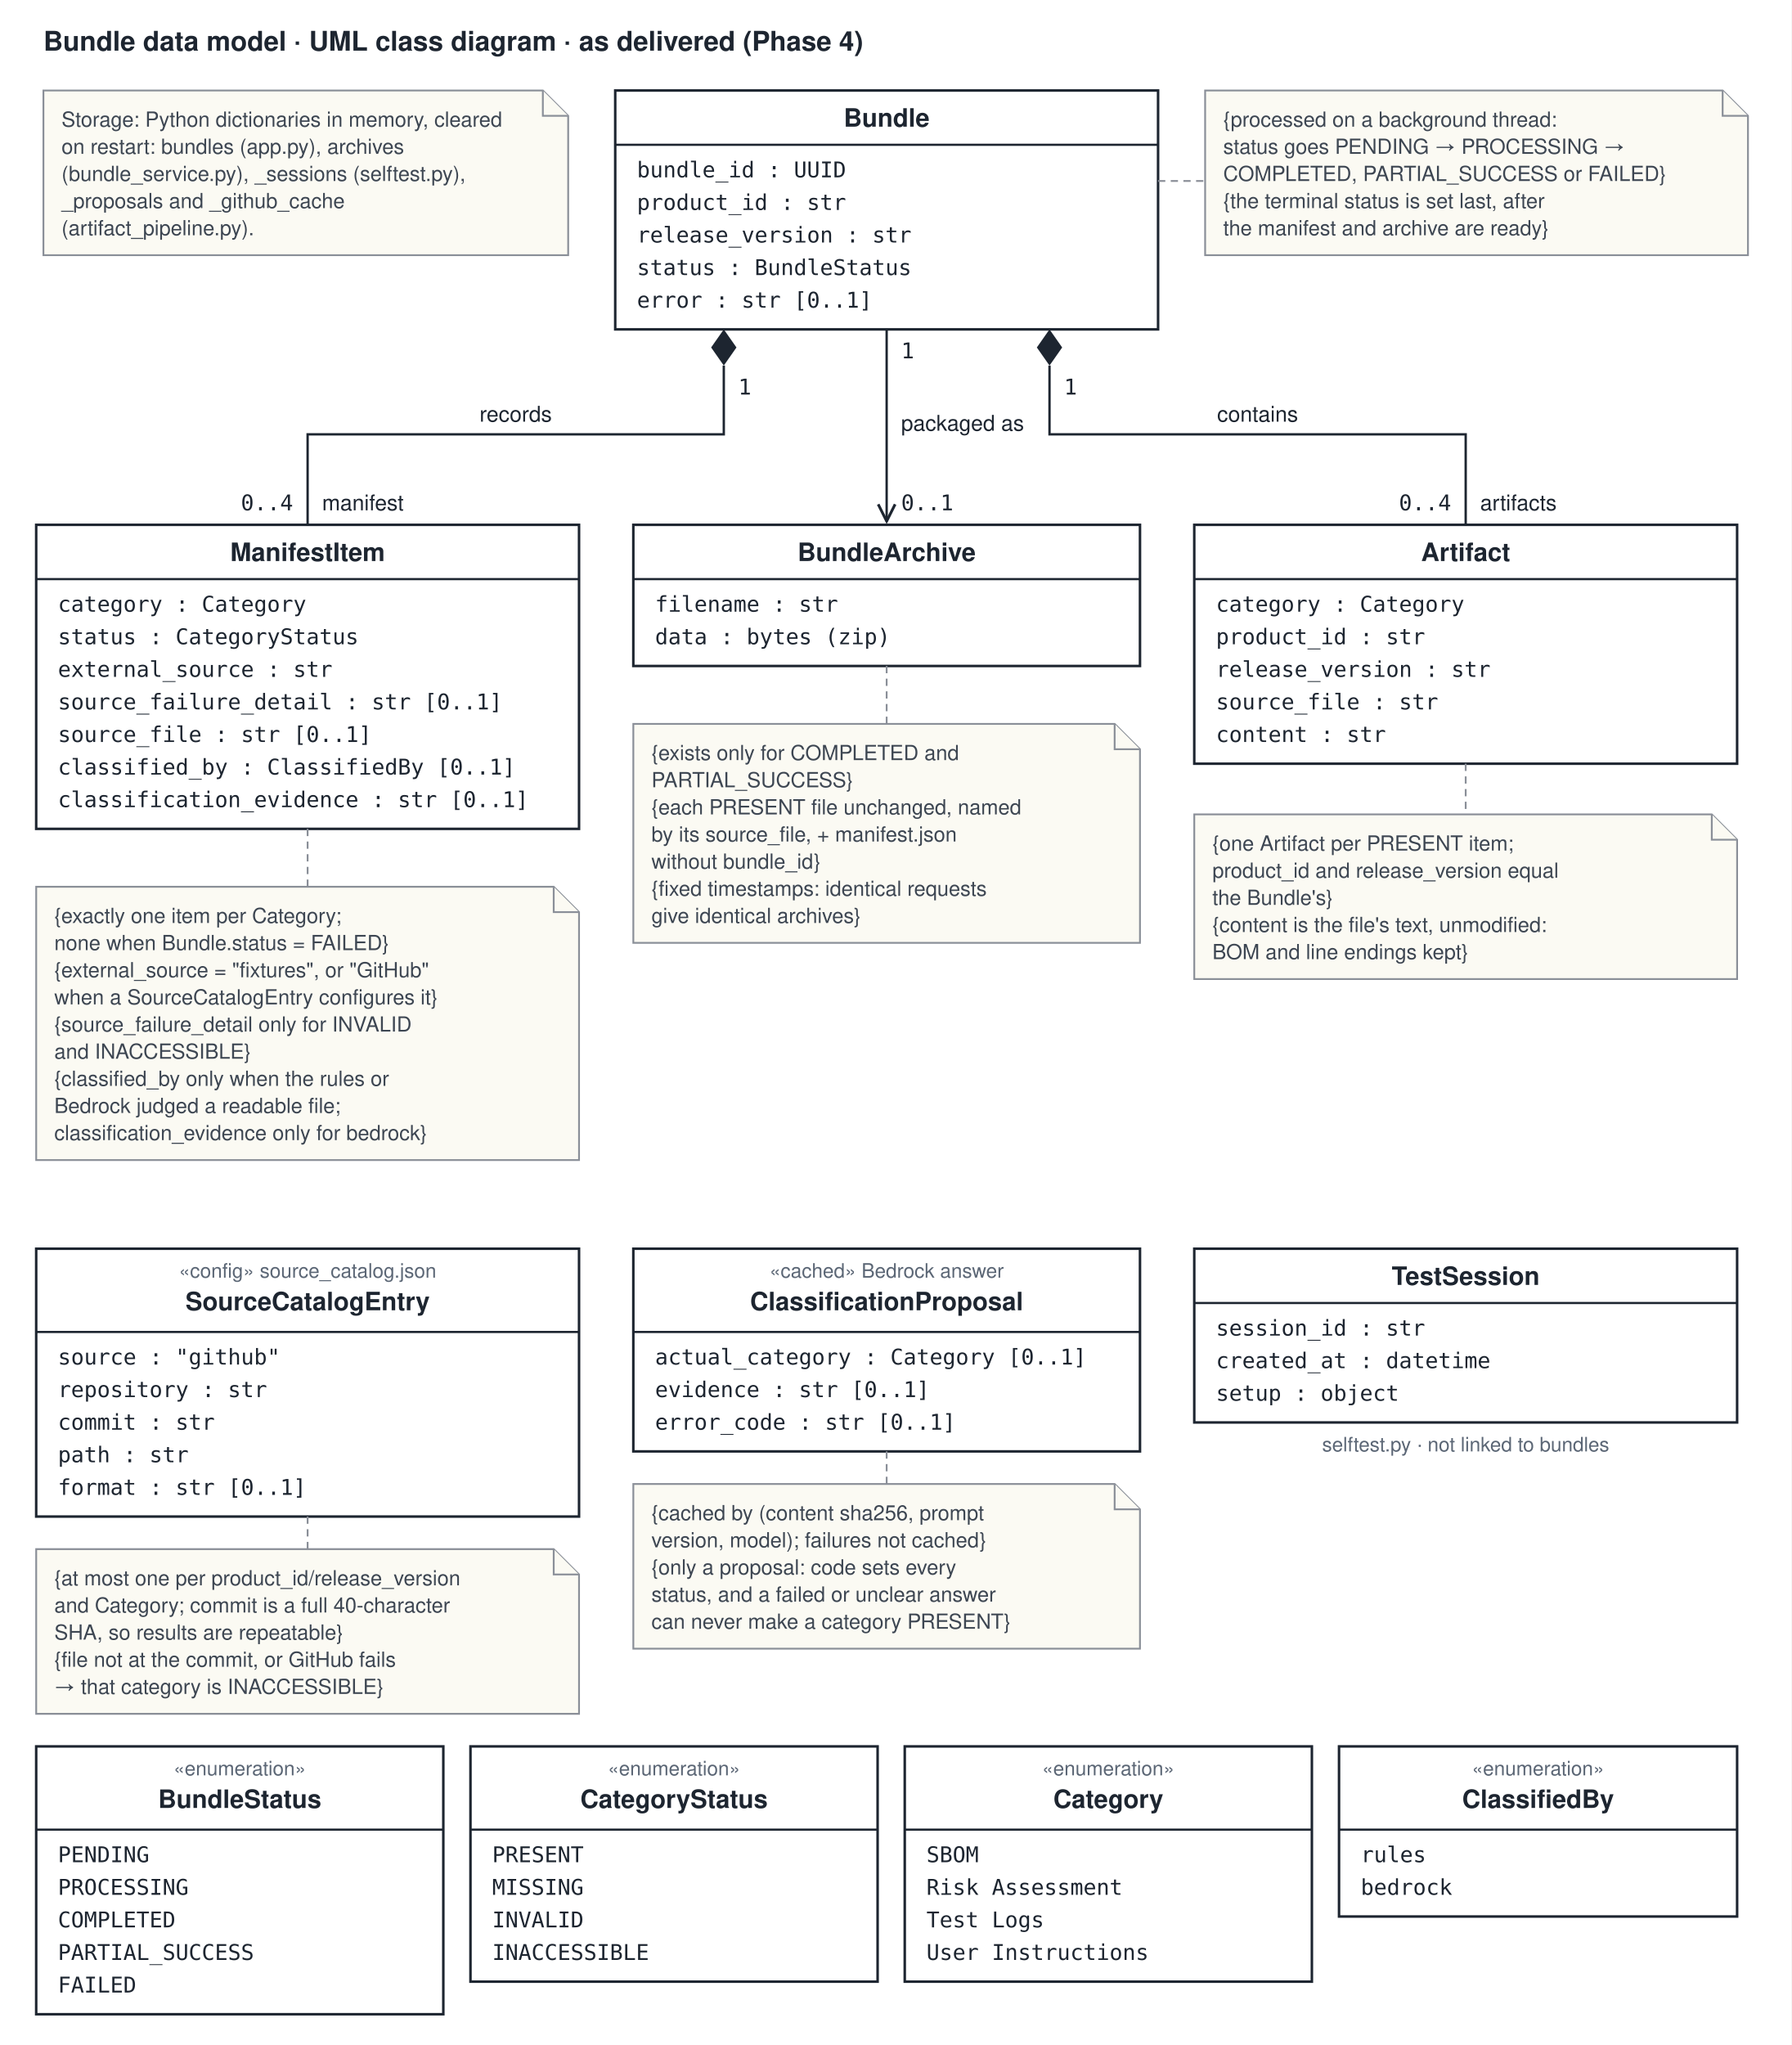
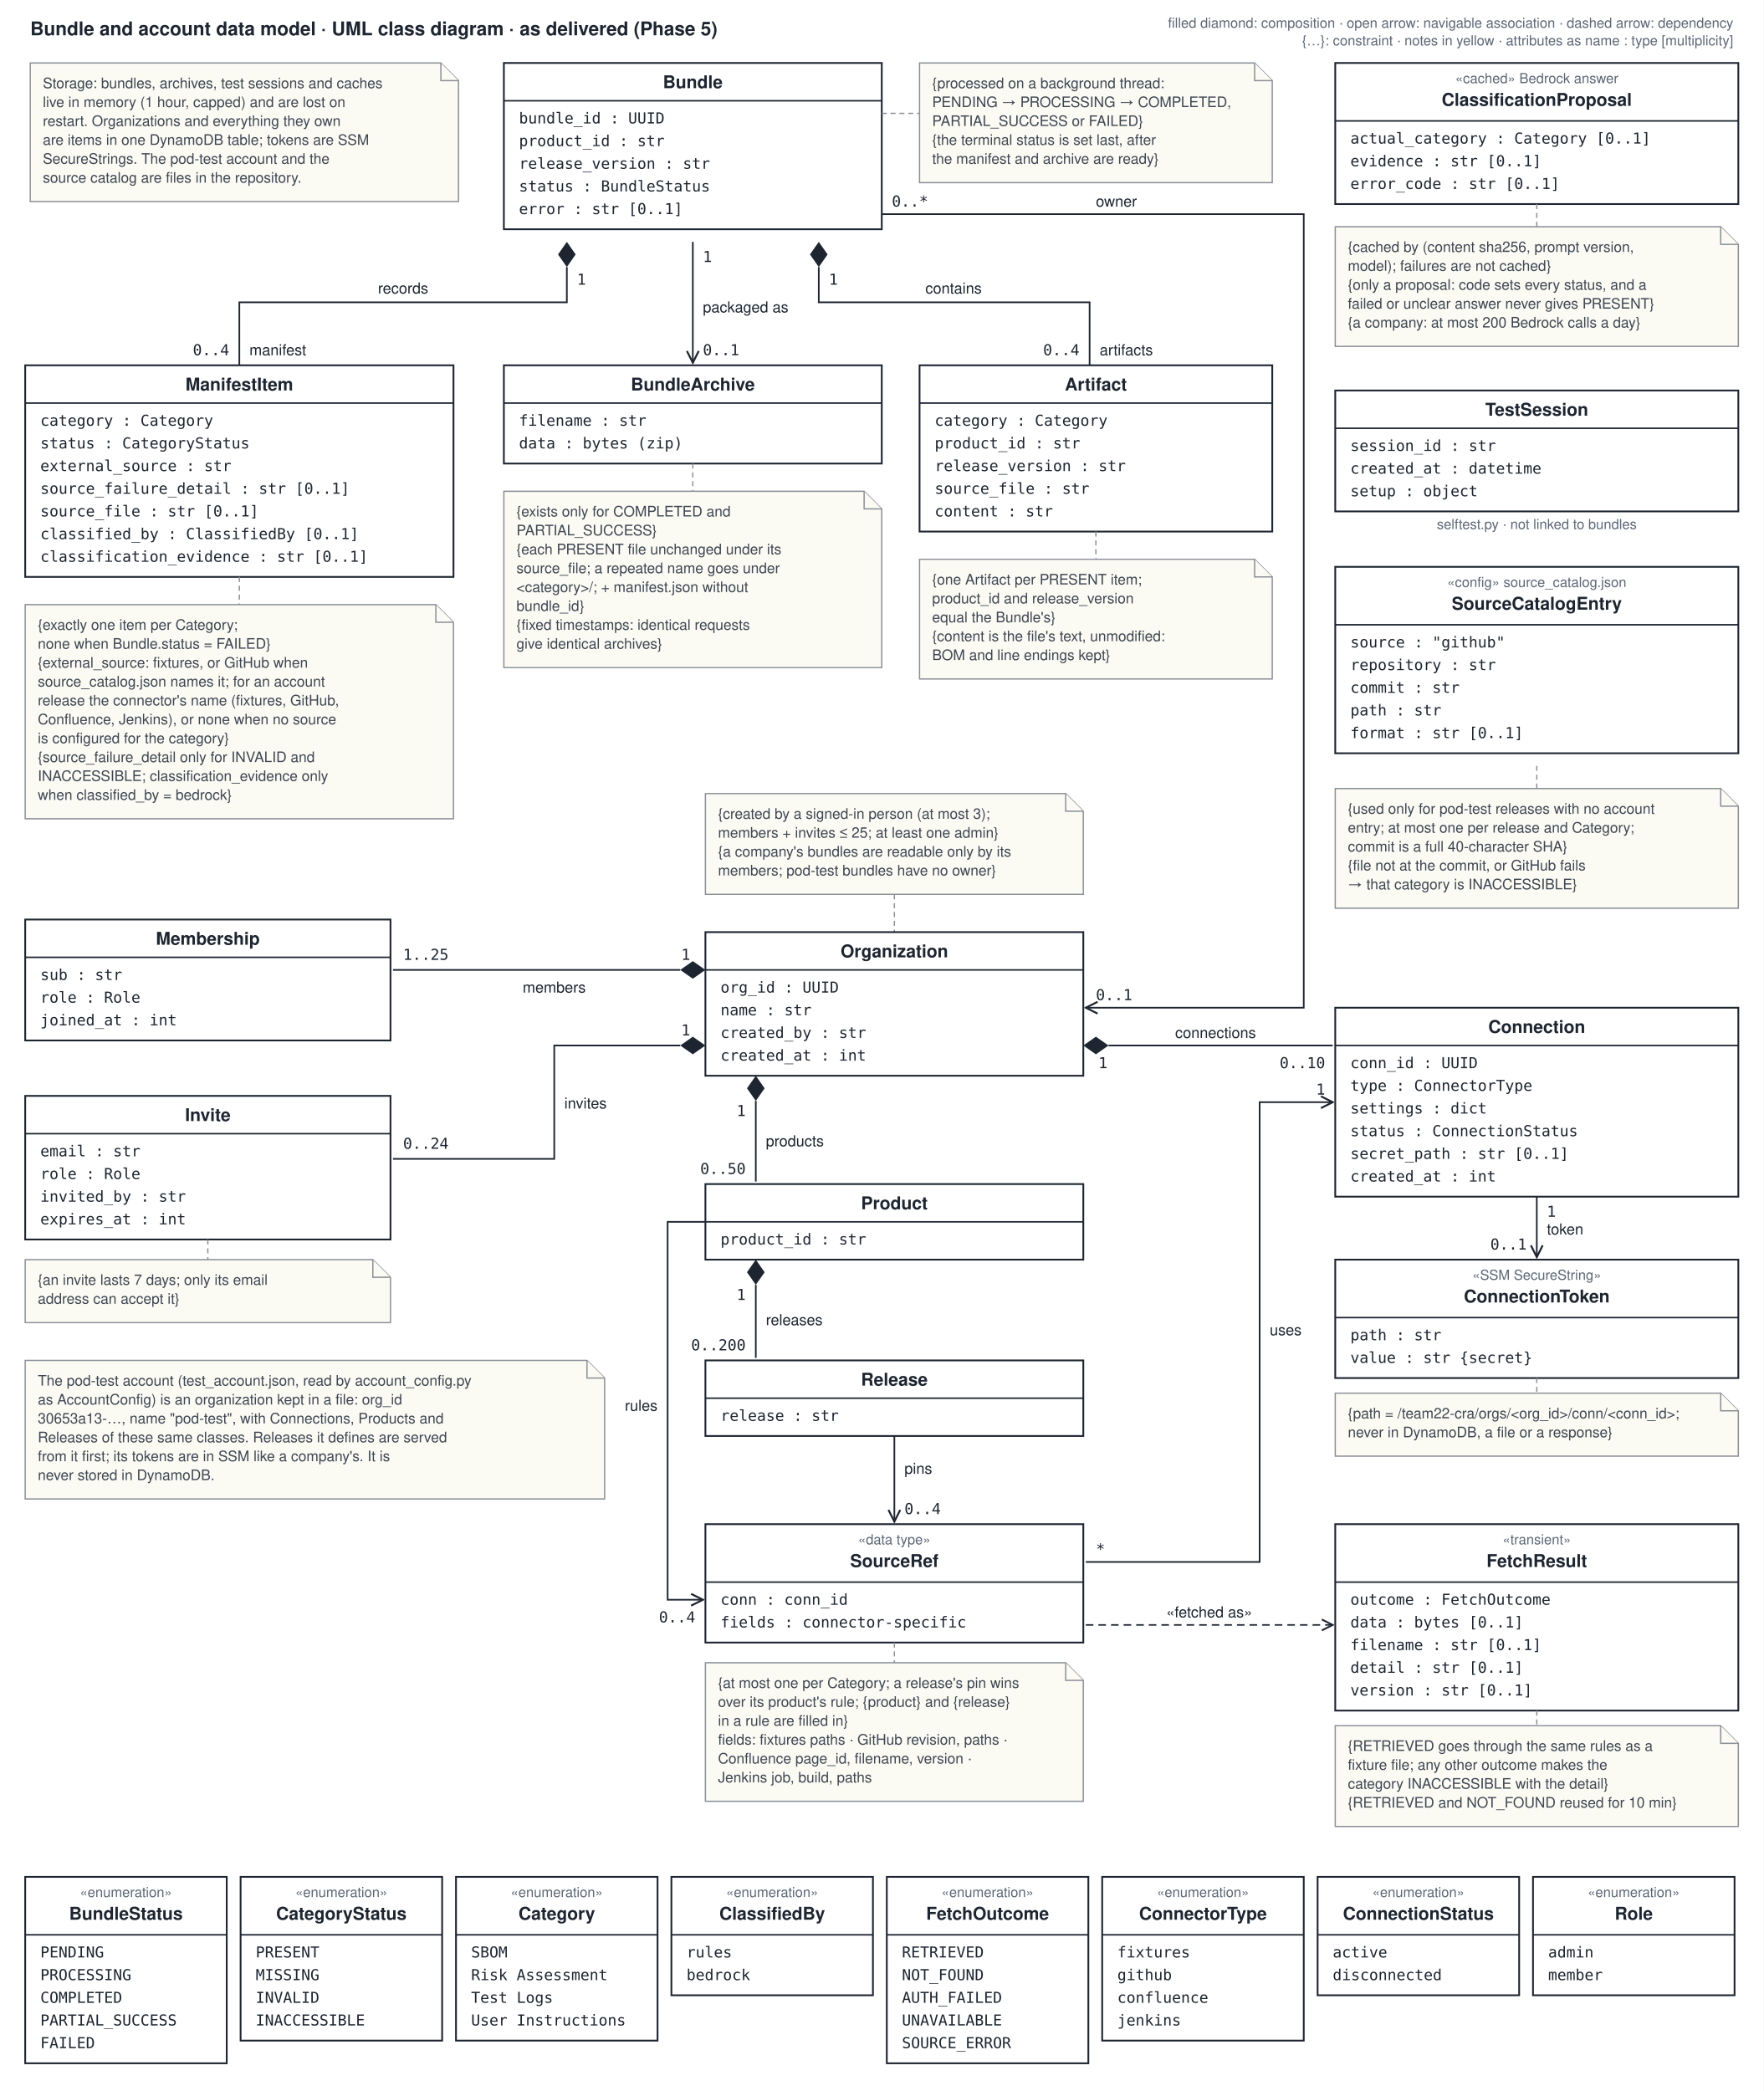
- <svg xmlns="http://www.w3.org/2000/svg" viewBox="0 0 990 1130" width="990" height="1130" font-family="Helvetica, Arial, sans-serif">
+ <svg xmlns="http://www.w3.org/2000/svg" viewBox="0 0 1400 1660" width="1400" height="1660" font-family="Helvetica, Arial, sans-serif">
  <defs>
    <marker id="open" viewBox="0 0 10 10" refX="9" refY="5" markerWidth="9" markerHeight="9" orient="auto-start-reverse">
      <path d="M1,1 L9,5 L1,9" fill="none" stroke="#1d2530" stroke-width="1.3" />
    </marker>
  </defs>
  <style>
    .cls { fill: #ffffff; stroke: #1d2530; stroke-width: 1.4; }
    .div { stroke: #1d2530; stroke-width: 1.2; }
    .note { fill: #fbfaf3; stroke: #8a8f98; stroke-width: 1; }
    .e { stroke: #1d2530; stroke-width: 1.3; fill: none; }
    .dash { stroke: #8a8f98; stroke-width: 1; stroke-dasharray: 4 3; fill: none; }
+     .dep { stroke: #1d2530; stroke-width: 1.2; stroke-dasharray: 6 4; fill: none; }
    .name { font-size: 14px; font-weight: bold; fill: #1d2530; }
    .st { font-size: 11px; fill: #5b6675; }
    .a { font-family: Menlo, Consolas, monospace; font-size: 12px; fill: #1d2530; }
    .n { font-size: 11.5px; fill: #3d4652; }
    .lbl { font-size: 12px; fill: #1d2530; }
    .mul { font-size: 12px; fill: #1d2530; font-family: Menlo, Consolas, monospace; }
    .title { font-size: 15px; font-weight: bold; fill: #1d2530; }
    .ink { fill: #1d2530; }
-   </style>
-   <rect width="990" height="1130" fill="#ffffff" />
-   <text class="title" x="24" y="28">Bundle data model · UML class diagram · as delivered (Phase 4)</text>
+ </style>
+   <rect width="1400" height="1660" fill="#ffffff" />
+   <text class="title" x="24" y="28">Bundle and account data model · UML class diagram · as delivered (Phase 5)</text>
+   <text class="st" x="1376" y="22" text-anchor="end">filled diamond: composition · open arrow: navigable association · dashed arrow: dependency</text>
+   <text class="st" x="1376" y="36" text-anchor="end">{…}: constraint · notes in yellow · attributes as name : type [multiplicity]</text>
  <g transform="translate(0,40)">
-     <path class="note" d="M24,10 H300 L314,24 V101 H24 Z" />
-     <path class="note" d="M300,10 V24 H314" fill="none" />
-     <text class="n" x="34" y="30">Storage: Python dictionaries in memory, cleared</text>
-     <text class="n" x="34" y="45">on restart: bundles (app.py), archives</text>
-     <text class="n" x="34" y="60">(bundle_service.py), _sessions (selftest.py),</text>
-     <text class="n" x="34" y="75">_proposals and _github_cache</text>
-     <text class="n" x="34" y="90">(artifact_pipeline.py).</text>
-     <rect class="cls" x="340" y="10" width="300" height="132" />
-     <line class="div" x1="340" y1="40" x2="640" y2="40" />
-     <text class="name" x="490.0" y="30" text-anchor="middle">Bundle</text>
-     <text class="a" x="352" y="58">bundle_id : UUID</text>
-     <text class="a" x="352" y="76">product_id : str</text>
-     <text class="a" x="352" y="94">release_version : str</text>
-     <text class="a" x="352" y="112">status : BundleStatus</text>
-     <text class="a" x="352" y="130">error : str [0..1]</text>
-     <path class="note" d="M666,10 H952 L966,24 V101 H666 Z" />
-     <path class="note" d="M952,10 V24 H966" fill="none" />
-     <text class="n" x="676" y="30">{processed on a background thread:</text>
-     <text class="n" x="676" y="45">status goes PENDING → PROCESSING →</text>
-     <text class="n" x="676" y="60">COMPLETED, PARTIAL_SUCCESS or FAILED}</text>
-     <text class="n" x="676" y="75">{the terminal status is set last, after</text>
-     <text class="n" x="676" y="90">the manifest and archive are ready}</text>
-     <line class="dash" x1="640" y1="60" x2="666" y2="60" />
-     <polygon class="ink" points="400,142 407,152 400,162 393,152" />
-     <polyline class="e" points="400,162 400,200 170,200 170,250" />
-     <text class="lbl" x="285" y="193" text-anchor="middle">records</text>
-     <text class="mul" x="408" y="178">1</text>
-     <text class="mul" x="162" y="242" text-anchor="end">0..4</text>
-     <text class="lbl" x="178" y="242">manifest</text>
-     <polygon class="ink" points="580,142 587,152 580,162 573,152" />
-     <polyline class="e" points="580,162 580,200 810,200 810,250" />
-     <text class="lbl" x="695" y="193" text-anchor="middle">contains</text>
-     <text class="mul" x="588" y="178">1</text>
-     <text class="mul" x="802" y="242" text-anchor="end">0..4</text>
-     <text class="lbl" x="818" y="242">artifacts</text>
-     <line class="e" x1="490" y1="142" x2="490" y2="248" marker-end="url(#open)" />
-     <text class="mul" x="498" y="158">1</text>
-     <text class="lbl" x="498" y="198">packaged as</text>
-     <text class="mul" x="498" y="242">0..1</text>
-     <rect class="cls" x="20" y="250" width="300" height="168" />
-     <line class="div" x1="20" y1="280" x2="320" y2="280" />
-     <text class="name" x="170.0" y="270" text-anchor="middle">ManifestItem</text>
+     <path class="note" d="M24,10 H350 L364,24 V120 H24 Z" />
+     <path class="note" d="M350,10 V24 H364" fill="none" />
+     <text class="n" x="34" y="30">Storage: bundles, archives, test sessions and caches</text>
+     <text class="n" x="34" y="45">live in memory (1 hour, capped) and are lost on</text>
+     <text class="n" x="34" y="60">restart. Organizations and everything they own</text>
+     <text class="n" x="34" y="75">are items in one DynamoDB table; tokens are SSM</text>
+     <text class="n" x="34" y="90">SecureStrings. The pod-test account and the</text>
+     <text class="n" x="34" y="105">source catalog are files in the repository.</text>
+     <rect class="cls" x="400" y="10" width="300" height="132" />
+     <line class="div" x1="400" y1="40" x2="700" y2="40" />
+     <text class="name" x="550" y="30" text-anchor="middle">Bundle</text>
+     <text class="a" x="412" y="58">bundle_id : UUID</text>
+     <text class="a" x="412" y="76">product_id : str</text>
+     <text class="a" x="412" y="94">release_version : str</text>
+     <text class="a" x="412" y="112">status : BundleStatus</text>
+     <text class="a" x="412" y="130">error : str [0..1]</text>
+     <path class="note" d="M730,10 H996 L1010,24 V105 H730 Z" />
+     <path class="note" d="M996,10 V24 H1010" fill="none" />
+     <text class="n" x="740" y="30">{processed on a background thread:</text>
+     <text class="n" x="740" y="45">PENDING → PROCESSING → COMPLETED,</text>
+     <text class="n" x="740" y="60">PARTIAL_SUCCESS or FAILED}</text>
+     <text class="n" x="740" y="75">{the terminal status is set last, after</text>
+     <text class="n" x="740" y="90">the manifest and archive are ready}</text>
+     <line class="dash" x1="700" y1="50" x2="730" y2="50" />
+     <polygon class="ink" points="450,152 443,162 450,172 457,162" />
+     <polyline class="e" points="450,172 450,200 190,200 190,250" />
+     <text class="lbl" x="320" y="193" text-anchor="middle">records</text>
+     <text class="mul" x="458" y="186">1</text>
+     <text class="mul" x="182" y="242" text-anchor="end">0..4</text>
+     <text class="lbl" x="198" y="242">manifest</text>
+     <polygon class="ink" points="650,152 643,162 650,172 657,162" />
+     <polyline class="e" points="650,172 650,200 865,200 865,250" />
+     <text class="lbl" x="757" y="193" text-anchor="middle">contains</text>
+     <text class="mul" x="658" y="186">1</text>
+     <text class="mul" x="857" y="242" text-anchor="end">0..4</text>
+     <text class="lbl" x="873" y="242">artifacts</text>
+     <polyline class="e" points="550,152 550,248" marker-end="url(#open)" />
+     <text class="mul" x="558" y="168">1</text>
+     <text class="lbl" x="558" y="208">packaged as</text>
+     <text class="mul" x="558" y="242">0..1</text>
+     <rect class="cls" x="20" y="250" width="340" height="168" />
+     <line class="div" x1="20" y1="280" x2="360" y2="280" />
+     <text class="name" x="190" y="270" text-anchor="middle">ManifestItem</text>
    <text class="a" x="32" y="298">category : Category</text>
    <text class="a" x="32" y="316">status : CategoryStatus</text>
    <text class="a" x="32" y="334">external_source : str</text>
    <text class="a" x="32" y="352">source_failure_detail : str [0..1]</text>
    <text class="a" x="32" y="370">source_file : str [0..1]</text>
    <text class="a" x="32" y="388">classified_by : ClassifiedBy [0..1]</text>
    <text class="a" x="32" y="406">classification_evidence : str [0..1]</text>
-     <rect class="cls" x="350" y="250" width="280" height="78" />
-     <line class="div" x1="350" y1="280" x2="630" y2="280" />
-     <text class="name" x="490.0" y="270" text-anchor="middle">BundleArchive</text>
-     <text class="a" x="362" y="298">filename : str</text>
-     <text class="a" x="362" y="316">data : bytes (zip)</text>
-     <rect class="cls" x="660" y="250" width="300" height="132" />
-     <line class="div" x1="660" y1="280" x2="960" y2="280" />
-     <text class="name" x="810.0" y="270" text-anchor="middle">Artifact</text>
-     <text class="a" x="672" y="298">category : Category</text>
-     <text class="a" x="672" y="316">product_id : str</text>
-     <text class="a" x="672" y="334">release_version : str</text>
-     <text class="a" x="672" y="352">source_file : str</text>
-     <text class="a" x="672" y="370">content : str</text>
-     <line class="dash" x1="170" y1="418" x2="170" y2="450" />
-     <path class="note" d="M20,450 H306 L320,464 V601 H20 Z" />
-     <path class="note" d="M306,450 V464 H320" fill="none" />
-     <text class="n" x="30" y="470">{exactly one item per Category;</text>
-     <text class="n" x="30" y="485">none when Bundle.status = FAILED}</text>
-     <text class="n" x="30" y="500">{external_source = "fixtures", or "GitHub"</text>
-     <text class="n" x="30" y="515">when a SourceCatalogEntry configures it}</text>
-     <text class="n" x="30" y="530">{source_failure_detail only for INVALID</text>
-     <text class="n" x="30" y="545">and INACCESSIBLE}</text>
-     <text class="n" x="30" y="560">{classified_by only when the rules or</text>
-     <text class="n" x="30" y="575">Bedrock judged a readable file;</text>
-     <text class="n" x="30" y="590">classification_evidence only for bedrock}</text>
-     <line class="dash" x1="490" y1="328" x2="490" y2="360" />
-     <path class="note" d="M350,360 H616 L630,374 V481 H350 Z" />
-     <path class="note" d="M616,360 V374 H630" fill="none" />
-     <text class="n" x="360" y="380">{exists only for COMPLETED and</text>
-     <text class="n" x="360" y="395">PARTIAL_SUCCESS}</text>
-     <text class="n" x="360" y="410">{each PRESENT file unchanged, named</text>
-     <text class="n" x="360" y="425">by its source_file, + manifest.json</text>
-     <text class="n" x="360" y="440">without bundle_id}</text>
-     <text class="n" x="360" y="455">{fixed timestamps: identical requests</text>
-     <text class="n" x="360" y="470">give identical archives}</text>
-     <line class="dash" x1="810" y1="382" x2="810" y2="410" />
-     <path class="note" d="M660,410 H946 L960,424 V501 H660 Z" />
-     <path class="note" d="M946,410 V424 H960" fill="none" />
-     <text class="n" x="670" y="430">{one Artifact per PRESENT item;</text>
-     <text class="n" x="670" y="445">product_id and release_version equal</text>
-     <text class="n" x="670" y="460">the Bundle's}</text>
-     <text class="n" x="670" y="475">{content is the file's text, unmodified:</text>
-     <text class="n" x="670" y="490">BOM and line endings kept}</text>
-     <rect class="cls" x="20" y="650" width="300" height="148" />
-     <line class="div" x1="20" y1="696" x2="320" y2="696" />
-     <text class="st" x="170.0" y="666" text-anchor="middle">«config» source_catalog.json</text>
-     <text class="name" x="170.0" y="684" text-anchor="middle">SourceCatalogEntry</text>
-     <text class="a" x="32" y="714">source : "github"</text>
-     <text class="a" x="32" y="732">repository : str</text>
-     <text class="a" x="32" y="750">commit : str</text>
-     <text class="a" x="32" y="768">path : str</text>
-     <text class="a" x="32" y="786">format : str [0..1]</text>
-     <line class="dash" x1="170" y1="798" x2="170" y2="816" />
-     <path class="note" d="M20,816 H306 L320,830 V907 H20 Z" />
-     <path class="note" d="M306,816 V830 H320" fill="none" />
-     <text class="n" x="30" y="836">{at most one per product_id/release_version</text>
-     <text class="n" x="30" y="851">and Category; commit is a full 40-character</text>
-     <text class="n" x="30" y="866">SHA, so results are repeatable}</text>
-     <text class="n" x="30" y="881">{file not at the commit, or GitHub fails</text>
-     <text class="n" x="30" y="896">→ that category is INACCESSIBLE}</text>
-     <rect class="cls" x="350" y="650" width="280" height="112" />
-     <line class="div" x1="350" y1="696" x2="630" y2="696" />
-     <text class="st" x="490.0" y="666" text-anchor="middle">«cached» Bedrock answer</text>
-     <text class="name" x="490.0" y="684" text-anchor="middle">ClassificationProposal</text>
-     <text class="a" x="362" y="714">actual_category : Category [0..1]</text>
-     <text class="a" x="362" y="732">evidence : str [0..1]</text>
-     <text class="a" x="362" y="750">error_code : str [0..1]</text>
-     <line class="dash" x1="490" y1="762" x2="490" y2="780" />
-     <path class="note" d="M350,780 H616 L630,794 V871 H350 Z" />
-     <path class="note" d="M616,780 V794 H630" fill="none" />
-     <text class="n" x="360" y="800">{cached by (content sha256, prompt</text>
-     <text class="n" x="360" y="815">version, model); failures not cached}</text>
-     <text class="n" x="360" y="830">{only a proposal: code sets every</text>
-     <text class="n" x="360" y="845">status, and a failed or unclear answer</text>
-     <text class="n" x="360" y="860">can never make a category PRESENT}</text>
-     <rect class="cls" x="660" y="650" width="300" height="96" />
-     <line class="div" x1="660" y1="680" x2="960" y2="680" />
-     <text class="name" x="810.0" y="670" text-anchor="middle">TestSession</text>
-     <text class="a" x="672" y="698">session_id : str</text>
-     <text class="a" x="672" y="716">created_at : datetime</text>
-     <text class="a" x="672" y="734">setup : object</text>
-     <text class="st" x="810" y="762" text-anchor="middle">selftest.py · not linked to bundles</text>
-     <rect class="cls" x="20" y="925" width="225" height="148" />
-     <line class="div" x1="20" y1="971" x2="245" y2="971" />
-     <text class="st" x="132.5" y="941" text-anchor="middle">«enumeration»</text>
-     <text class="name" x="132.5" y="959" text-anchor="middle">BundleStatus</text>
-     <text class="a" x="32" y="989">PENDING</text>
-     <text class="a" x="32" y="1007">PROCESSING</text>
-     <text class="a" x="32" y="1025">COMPLETED</text>
-     <text class="a" x="32" y="1043">PARTIAL_SUCCESS</text>
-     <text class="a" x="32" y="1061">FAILED</text>
-     <rect class="cls" x="260" y="925" width="225" height="130" />
-     <line class="div" x1="260" y1="971" x2="485" y2="971" />
-     <text class="st" x="372.5" y="941" text-anchor="middle">«enumeration»</text>
-     <text class="name" x="372.5" y="959" text-anchor="middle">CategoryStatus</text>
-     <text class="a" x="272" y="989">PRESENT</text>
-     <text class="a" x="272" y="1007">MISSING</text>
-     <text class="a" x="272" y="1025">INVALID</text>
-     <text class="a" x="272" y="1043">INACCESSIBLE</text>
-     <rect class="cls" x="500" y="925" width="225" height="130" />
-     <line class="div" x1="500" y1="971" x2="725" y2="971" />
-     <text class="st" x="612.5" y="941" text-anchor="middle">«enumeration»</text>
-     <text class="name" x="612.5" y="959" text-anchor="middle">Category</text>
-     <text class="a" x="512" y="989">SBOM</text>
-     <text class="a" x="512" y="1007">Risk Assessment</text>
-     <text class="a" x="512" y="1025">Test Logs</text>
-     <text class="a" x="512" y="1043">User Instructions</text>
-     <rect class="cls" x="740" y="925" width="220" height="94" />
-     <line class="div" x1="740" y1="971" x2="960" y2="971" />
-     <text class="st" x="850.0" y="941" text-anchor="middle">«enumeration»</text>
-     <text class="name" x="850.0" y="959" text-anchor="middle">ClassifiedBy</text>
-     <text class="a" x="752" y="989">rules</text>
-     <text class="a" x="752" y="1007">bedrock</text>
+     <line class="dash" x1="190" y1="418" x2="190" y2="440" />
+     <path class="note" d="M20,440 H346 L360,454 V610 H20 Z" />
+     <path class="note" d="M346,440 V454 H360" fill="none" />
+     <text class="n" x="30" y="460">{exactly one item per Category;</text>
+     <text class="n" x="30" y="475">none when Bundle.status = FAILED}</text>
+     <text class="n" x="30" y="490">{external_source: fixtures, or GitHub when</text>
+     <text class="n" x="30" y="505">source_catalog.json names it; for an account</text>
+     <text class="n" x="30" y="520">release the connector's name (fixtures, GitHub,</text>
+     <text class="n" x="30" y="535">Confluence, Jenkins), or none when no source</text>
+     <text class="n" x="30" y="550">is configured for the category}</text>
+     <text class="n" x="30" y="565">{source_failure_detail only for INVALID and</text>
+     <text class="n" x="30" y="580">INACCESSIBLE; classification_evidence only</text>
+     <text class="n" x="30" y="595">when classified_by = bedrock}</text>
+     <rect class="cls" x="400" y="250" width="300" height="78" />
+     <line class="div" x1="400" y1="280" x2="700" y2="280" />
+     <text class="name" x="550" y="270" text-anchor="middle">BundleArchive</text>
+     <text class="a" x="412" y="298">filename : str</text>
+     <text class="a" x="412" y="316">data : bytes (zip)</text>
+     <line class="dash" x1="550" y1="328" x2="550" y2="350" />
+     <path class="note" d="M400,350 H686 L700,364 V490 H400 Z" />
+     <path class="note" d="M686,350 V364 H700" fill="none" />
+     <text class="n" x="410" y="370">{exists only for COMPLETED and</text>
+     <text class="n" x="410" y="385">PARTIAL_SUCCESS}</text>
+     <text class="n" x="410" y="400">{each PRESENT file unchanged under its</text>
+     <text class="n" x="410" y="415">source_file; a repeated name goes under</text>
+     <text class="n" x="410" y="430">&lt;category&gt;/; + manifest.json without</text>
+     <text class="n" x="410" y="445">bundle_id}</text>
+     <text class="n" x="410" y="460">{fixed timestamps: identical requests</text>
+     <text class="n" x="410" y="475">give identical archives}</text>
+     <rect class="cls" x="730" y="250" width="280" height="132" />
+     <line class="div" x1="730" y1="280" x2="1010" y2="280" />
+     <text class="name" x="870" y="270" text-anchor="middle">Artifact</text>
+     <text class="a" x="742" y="298">category : Category</text>
+     <text class="a" x="742" y="316">product_id : str</text>
+     <text class="a" x="742" y="334">release_version : str</text>
+     <text class="a" x="742" y="352">source_file : str</text>
+     <text class="a" x="742" y="370">content : str</text>
+     <line class="dash" x1="870" y1="382" x2="870" y2="404" />
+     <path class="note" d="M730,404 H996 L1010,418 V499 H730 Z" />
+     <path class="note" d="M996,404 V418 H1010" fill="none" />
+     <text class="n" x="740" y="424">{one Artifact per PRESENT item;</text>
+     <text class="n" x="740" y="439">product_id and release_version</text>
+     <text class="n" x="740" y="454">equal the Bundle's}</text>
+     <text class="n" x="740" y="469">{content is the file's text, unmodified:</text>
+     <text class="n" x="740" y="484">BOM and line endings kept}</text>
+     <rect class="cls" x="1060" y="10" width="320" height="112" />
+     <line class="div" x1="1060" y1="56" x2="1380" y2="56" />
+     <text class="st" x="1220" y="26" text-anchor="middle">«cached» Bedrock answer</text>
+     <text class="name" x="1220" y="44" text-anchor="middle">ClassificationProposal</text>
+     <text class="a" x="1072" y="74">actual_category : Category [0..1]</text>
+     <text class="a" x="1072" y="92">evidence : str [0..1]</text>
+     <text class="a" x="1072" y="110">error_code : str [0..1]</text>
+     <line class="dash" x1="1220" y1="122" x2="1220" y2="140" />
+     <path class="note" d="M1060,140 H1366 L1380,154 V235 H1060 Z" />
+     <path class="note" d="M1366,140 V154 H1380" fill="none" />
+     <text class="n" x="1070" y="160">{cached by (content sha256, prompt version,</text>
+     <text class="n" x="1070" y="175">model); failures are not cached}</text>
+     <text class="n" x="1070" y="190">{only a proposal: code sets every status, and a</text>
+     <text class="n" x="1070" y="205">failed or unclear answer never gives PRESENT}</text>
+     <text class="n" x="1070" y="220">{a company: at most 200 Bedrock calls a day}</text>
+     <rect class="cls" x="1060" y="270" width="320" height="96" />
+     <line class="div" x1="1060" y1="300" x2="1380" y2="300" />
+     <text class="name" x="1220" y="290" text-anchor="middle">TestSession</text>
+     <text class="a" x="1072" y="318">session_id : str</text>
+     <text class="a" x="1072" y="336">created_at : datetime</text>
+     <text class="a" x="1072" y="354">setup : object</text>
+     <text class="st" x="1220" y="380" text-anchor="middle">selftest.py · not linked to bundles</text>
+     <rect class="cls" x="1060" y="410" width="320" height="148" />
+     <line class="div" x1="1060" y1="456" x2="1380" y2="456" />
+     <text class="st" x="1220" y="426" text-anchor="middle">«config» source_catalog.json</text>
+     <text class="name" x="1220" y="444" text-anchor="middle">SourceCatalogEntry</text>
+     <text class="a" x="1072" y="474">source : "github"</text>
+     <text class="a" x="1072" y="492">repository : str</text>
+     <text class="a" x="1072" y="510">commit : str</text>
+     <text class="a" x="1072" y="528">path : str</text>
+     <text class="a" x="1072" y="546">format : str [0..1]</text>
+     <line class="dash" x1="1220" y1="568" x2="1220" y2="586" />
+     <path class="note" d="M1060,586 H1366 L1380,600 V681 H1060 Z" />
+     <path class="note" d="M1366,586 V600 H1380" fill="none" />
+     <text class="n" x="1070" y="606">{used only for pod-test releases with no account</text>
+     <text class="n" x="1070" y="621">entry; at most one per release and Category;</text>
+     <text class="n" x="1070" y="636">commit is a full 40-character SHA}</text>
+     <text class="n" x="1070" y="651">{file not at the commit, or GitHub fails</text>
+     <text class="n" x="1070" y="666">→ that category is INACCESSIBLE}</text>
+     <polyline class="e" points="700,130 1035,130 1035,760 862,760" marker-end="url(#open)" />
+     <text class="mul" x="708" y="124">0..*</text>
+     <text class="lbl" x="870" y="124">owner</text>
+     <text class="mul" x="870" y="754">0..1</text>
+     <path class="note" d="M560,590 H846 L860,604 V670 H560 Z" />
+     <path class="note" d="M846,590 V604 H860" fill="none" />
+     <text class="n" x="570" y="610">{created by a signed-in person (at most 3);</text>
+     <text class="n" x="570" y="625">members + invites ≤ 25; at least one admin}</text>
+     <text class="n" x="570" y="640">{a company's bundles are readable only by its</text>
+     <text class="n" x="570" y="655">members; pod-test bundles have no owner}</text>
+     <line class="dash" x1="710" y1="670" x2="710" y2="700" />
+     <rect class="cls" x="560" y="700" width="300" height="114" />
+     <line class="div" x1="560" y1="730" x2="860" y2="730" />
+     <text class="name" x="710" y="720" text-anchor="middle">Organization</text>
+     <text class="a" x="572" y="748">org_id : UUID</text>
+     <text class="a" x="572" y="766">name : str</text>
+     <text class="a" x="572" y="784">created_by : str</text>
+     <text class="a" x="572" y="802">created_at : int</text>
+     <rect class="cls" x="20" y="690" width="290" height="96" />
+     <line class="div" x1="20" y1="720" x2="310" y2="720" />
+     <text class="name" x="165" y="710" text-anchor="middle">Membership</text>
+     <text class="a" x="32" y="738">sub : str</text>
+     <text class="a" x="32" y="756">role : Role</text>
+     <text class="a" x="32" y="774">joined_at : int</text>
+     <polygon class="ink" points="560,730 550,723 540,730 550,737" />
+     <polyline class="e" points="540,730 312,730" />
+     <text class="mul" x="548" y="722" text-anchor="end">1</text>
+     <text class="mul" x="320" y="722">1..25</text>
+     <text class="lbl" x="440" y="748" text-anchor="middle">members</text>
+     <rect class="cls" x="20" y="830" width="290" height="114" />
+     <line class="div" x1="20" y1="860" x2="310" y2="860" />
+     <text class="name" x="165" y="850" text-anchor="middle">Invite</text>
+     <text class="a" x="32" y="878">email : str</text>
+     <text class="a" x="32" y="896">role : Role</text>
+     <text class="a" x="32" y="914">invited_by : str</text>
+     <text class="a" x="32" y="932">expires_at : int</text>
+     <polygon class="ink" points="560,790 550,783 540,790 550,797" />
+     <polyline class="e" points="540,790 440,790 440,880 312,880" />
+     <text class="mul" x="548" y="782" text-anchor="end">1</text>
+     <text class="mul" x="320" y="872">0..24</text>
+     <text class="lbl" x="448" y="840">invites</text>
+     <line class="dash" x1="165" y1="944" x2="165" y2="960" />
+     <path class="note" d="M20,960 H296 L310,974 V1010 H20 Z" />
+     <path class="note" d="M296,960 V974 H310" fill="none" />
+     <text class="n" x="30" y="980">{an invite lasts 7 days; only its email</text>
+     <text class="n" x="30" y="995">address can accept it}</text>
+     <rect class="cls" x="1060" y="760" width="320" height="150" />
+     <line class="div" x1="1060" y1="790" x2="1380" y2="790" />
+     <text class="name" x="1220" y="780" text-anchor="middle">Connection</text>
+     <text class="a" x="1072" y="808">conn_id : UUID</text>
+     <text class="a" x="1072" y="826">type : ConnectorType</text>
+     <text class="a" x="1072" y="844">settings : dict</text>
+     <text class="a" x="1072" y="862">status : ConnectionStatus</text>
+     <text class="a" x="1072" y="880">secret_path : str [0..1]</text>
+     <text class="a" x="1072" y="898">created_at : int</text>
+     <polygon class="ink" points="860,790 870,797 880,790 870,783" />
+     <polyline class="e" points="880,790 1058,790" />
+     <text class="mul" x="872" y="808">1</text>
+     <text class="mul" x="1052" y="808" text-anchor="end">0..10</text>
+     <text class="lbl" x="965" y="784" text-anchor="middle">connections</text>
+     <polyline class="e" points="1220,910 1220,958" marker-end="url(#open)" />
+     <text class="mul" x="1228" y="926">1</text>
+     <text class="lbl" x="1228" y="940">token</text>
+     <text class="mul" x="1212" y="952" text-anchor="end">0..1</text>
+     <rect class="cls" x="1060" y="960" width="320" height="94" />
+     <line class="div" x1="1060" y1="1006" x2="1380" y2="1006" />
+     <text class="st" x="1220" y="976" text-anchor="middle">«SSM SecureString»</text>
+     <text class="name" x="1220" y="994" text-anchor="middle">ConnectionToken</text>
+     <text class="a" x="1072" y="1024">path : str</text>
+     <text class="a" x="1072" y="1042">value : str {secret}</text>
+     <line class="dash" x1="1220" y1="1054" x2="1220" y2="1066" />
+     <path class="note" d="M1060,1066 H1366 L1380,1080 V1116 H1060 Z" />
+     <path class="note" d="M1366,1066 V1080 H1380" fill="none" />
+     <text class="n" x="1070" y="1086">{path = /team22-cra/orgs/&lt;org_id&gt;/conn/&lt;conn_id&gt;;</text>
+     <text class="n" x="1070" y="1101">never in DynamoDB, a file or a response}</text>
+     <polygon class="ink" points="600,814 593,824 600,834 607,824" />
+     <polyline class="e" points="600,834 600,898" />
+     <text class="mul" x="592" y="846" text-anchor="end">1</text>
+     <text class="mul" x="592" y="892" text-anchor="end">0..50</text>
+     <text class="lbl" x="608" y="870">products</text>
+     <rect class="cls" x="560" y="900" width="300" height="60" />
+     <line class="div" x1="560" y1="930" x2="860" y2="930" />
+     <text class="name" x="710" y="920" text-anchor="middle">Product</text>
+     <text class="a" x="572" y="948">product_id : str</text>
+     <polygon class="ink" points="600,960 593,970 600,980 607,970" />
+     <polyline class="e" points="600,980 600,1038" />
+     <text class="mul" x="592" y="992" text-anchor="end">1</text>
+     <text class="mul" x="592" y="1032" text-anchor="end">0..200</text>
+     <text class="lbl" x="608" y="1012">releases</text>
+     <rect class="cls" x="560" y="1040" width="300" height="60" />
+     <line class="div" x1="560" y1="1070" x2="860" y2="1070" />
+     <text class="name" x="710" y="1060" text-anchor="middle">Release</text>
+     <text class="a" x="572" y="1088">release : str</text>
+     <rect class="cls" x="560" y="1170" width="300" height="94" />
+     <line class="div" x1="560" y1="1216" x2="860" y2="1216" />
+     <text class="st" x="710" y="1186" text-anchor="middle">«data type»</text>
+     <text class="name" x="710" y="1204" text-anchor="middle">SourceRef</text>
+     <text class="a" x="572" y="1234">conn : conn_id</text>
+     <text class="a" x="572" y="1252">fields : connector-specific</text>
+     <polyline class="e" points="560,930 530,930 530,1230 558,1230" marker-end="url(#open)" />
+     <text class="lbl" x="522" y="1080" text-anchor="end">rules</text>
+     <text class="mul" x="552" y="1248" text-anchor="end">0..4</text>
+     <polyline class="e" points="710,1100 710,1168" marker-end="url(#open)" />
+     <text class="lbl" x="718" y="1130">pins</text>
+     <text class="mul" x="718" y="1162">0..4</text>
+     <line class="dash" x1="710" y1="1264" x2="710" y2="1280" />
+     <path class="note" d="M560,1280 H846 L860,1294 V1390 H560 Z" />
+     <path class="note" d="M846,1280 V1294 H860" fill="none" />
+     <text class="n" x="570" y="1300">{at most one per Category; a release's pin wins</text>
+     <text class="n" x="570" y="1315">over its product's rule; {product} and {release}</text>
+     <text class="n" x="570" y="1330">in a rule are filled in}</text>
+     <text class="n" x="570" y="1345">fields: fixtures paths · GitHub revision, paths ·</text>
+     <text class="n" x="570" y="1360">Confluence page_id, filename, version ·</text>
+     <text class="n" x="570" y="1375">Jenkins job, build, paths</text>
+     <polyline class="e" points="862,1200 1000,1200 1000,835 1058,835" marker-end="url(#open)" />
+     <text class="lbl" x="1008" y="1020">uses</text>
+     <text class="mul" x="870" y="1194">*</text>
+     <text class="mul" x="1052" y="829" text-anchor="end">1</text>
+     <polyline class="dep" points="862,1250 1058,1250" marker-end="url(#open)" />
+     <text class="lbl" x="960" y="1244" text-anchor="middle">«fetched as»</text>
+     <rect class="cls" x="1060" y="1170" width="320" height="148" />
+     <line class="div" x1="1060" y1="1216" x2="1380" y2="1216" />
+     <text class="st" x="1220" y="1186" text-anchor="middle">«transient»</text>
+     <text class="name" x="1220" y="1204" text-anchor="middle">FetchResult</text>
+     <text class="a" x="1072" y="1234">outcome : FetchOutcome</text>
+     <text class="a" x="1072" y="1252">data : bytes [0..1]</text>
+     <text class="a" x="1072" y="1270">filename : str [0..1]</text>
+     <text class="a" x="1072" y="1288">detail : str [0..1]</text>
+     <text class="a" x="1072" y="1306">version : str [0..1]</text>
+     <line class="dash" x1="1220" y1="1318" x2="1220" y2="1330" />
+     <path class="note" d="M1060,1330 H1366 L1380,1344 V1410 H1060 Z" />
+     <path class="note" d="M1366,1330 V1344 H1380" fill="none" />
+     <text class="n" x="1070" y="1350">{RETRIEVED goes through the same rules as a</text>
+     <text class="n" x="1070" y="1365">fixture file; any other outcome makes the</text>
+     <text class="n" x="1070" y="1380">category INACCESSIBLE with the detail}</text>
+     <text class="n" x="1070" y="1395">{RETRIEVED and NOT_FOUND reused for 10 min}</text>
+     <path class="note" d="M20,1040 H466 L480,1054 V1150 H20 Z" />
+     <path class="note" d="M466,1040 V1054 H480" fill="none" />
+     <text class="n" x="30" y="1060">The pod-test account (test_account.json, read by account_config.py</text>
+     <text class="n" x="30" y="1075">as AccountConfig) is an organization kept in a file: org_id</text>
+     <text class="n" x="30" y="1090">30653a13-…, name "pod-test", with Connections, Products and</text>
+     <text class="n" x="30" y="1105">Releases of these same classes. Releases it defines are served</text>
+     <text class="n" x="30" y="1120">from it first; its tokens are in SSM like a company's. It is</text>
+     <text class="n" x="30" y="1135">never stored in DynamoDB.</text>
+     <rect class="cls" x="20" y="1450" width="160" height="148" />
+     <line class="div" x1="20" y1="1496" x2="180" y2="1496" />
+     <text class="st" x="100" y="1466" text-anchor="middle">«enumeration»</text>
+     <text class="name" x="100" y="1484" text-anchor="middle">BundleStatus</text>
+     <text class="a" x="32" y="1514">PENDING</text>
+     <text class="a" x="32" y="1532">PROCESSING</text>
+     <text class="a" x="32" y="1550">COMPLETED</text>
+     <text class="a" x="32" y="1568">PARTIAL_SUCCESS</text>
+     <text class="a" x="32" y="1586">FAILED</text>
+     <rect class="cls" x="191" y="1450" width="160" height="130" />
+     <line class="div" x1="191" y1="1496" x2="351" y2="1496" />
+     <text class="st" x="271" y="1466" text-anchor="middle">«enumeration»</text>
+     <text class="name" x="271" y="1484" text-anchor="middle">CategoryStatus</text>
+     <text class="a" x="203" y="1514">PRESENT</text>
+     <text class="a" x="203" y="1532">MISSING</text>
+     <text class="a" x="203" y="1550">INVALID</text>
+     <text class="a" x="203" y="1568">INACCESSIBLE</text>
+     <rect class="cls" x="362" y="1450" width="160" height="130" />
+     <line class="div" x1="362" y1="1496" x2="522" y2="1496" />
+     <text class="st" x="442" y="1466" text-anchor="middle">«enumeration»</text>
+     <text class="name" x="442" y="1484" text-anchor="middle">Category</text>
+     <text class="a" x="374" y="1514">SBOM</text>
+     <text class="a" x="374" y="1532">Risk Assessment</text>
+     <text class="a" x="374" y="1550">Test Logs</text>
+     <text class="a" x="374" y="1568">User Instructions</text>
+     <rect class="cls" x="533" y="1450" width="160" height="94" />
+     <line class="div" x1="533" y1="1496" x2="693" y2="1496" />
+     <text class="st" x="613" y="1466" text-anchor="middle">«enumeration»</text>
+     <text class="name" x="613" y="1484" text-anchor="middle">ClassifiedBy</text>
+     <text class="a" x="545" y="1514">rules</text>
+     <text class="a" x="545" y="1532">bedrock</text>
+     <rect class="cls" x="704" y="1450" width="160" height="148" />
+     <line class="div" x1="704" y1="1496" x2="864" y2="1496" />
+     <text class="st" x="784" y="1466" text-anchor="middle">«enumeration»</text>
+     <text class="name" x="784" y="1484" text-anchor="middle">FetchOutcome</text>
+     <text class="a" x="716" y="1514">RETRIEVED</text>
+     <text class="a" x="716" y="1532">NOT_FOUND</text>
+     <text class="a" x="716" y="1550">AUTH_FAILED</text>
+     <text class="a" x="716" y="1568">UNAVAILABLE</text>
+     <text class="a" x="716" y="1586">SOURCE_ERROR</text>
+     <rect class="cls" x="875" y="1450" width="160" height="130" />
+     <line class="div" x1="875" y1="1496" x2="1035" y2="1496" />
+     <text class="st" x="955" y="1466" text-anchor="middle">«enumeration»</text>
+     <text class="name" x="955" y="1484" text-anchor="middle">ConnectorType</text>
+     <text class="a" x="887" y="1514">fixtures</text>
+     <text class="a" x="887" y="1532">github</text>
+     <text class="a" x="887" y="1550">confluence</text>
+     <text class="a" x="887" y="1568">jenkins</text>
+     <rect class="cls" x="1046" y="1450" width="160" height="94" />
+     <line class="div" x1="1046" y1="1496" x2="1206" y2="1496" />
+     <text class="st" x="1126" y="1466" text-anchor="middle">«enumeration»</text>
+     <text class="name" x="1126" y="1484" text-anchor="middle">ConnectionStatus</text>
+     <text class="a" x="1058" y="1514">active</text>
+     <text class="a" x="1058" y="1532">disconnected</text>
+     <rect class="cls" x="1217" y="1450" width="160" height="94" />
+     <line class="div" x1="1217" y1="1496" x2="1377" y2="1496" />
+     <text class="st" x="1297" y="1466" text-anchor="middle">«enumeration»</text>
+     <text class="name" x="1297" y="1484" text-anchor="middle">Role</text>
+     <text class="a" x="1229" y="1514">admin</text>
+     <text class="a" x="1229" y="1532">member</text>
  </g>
</svg>
